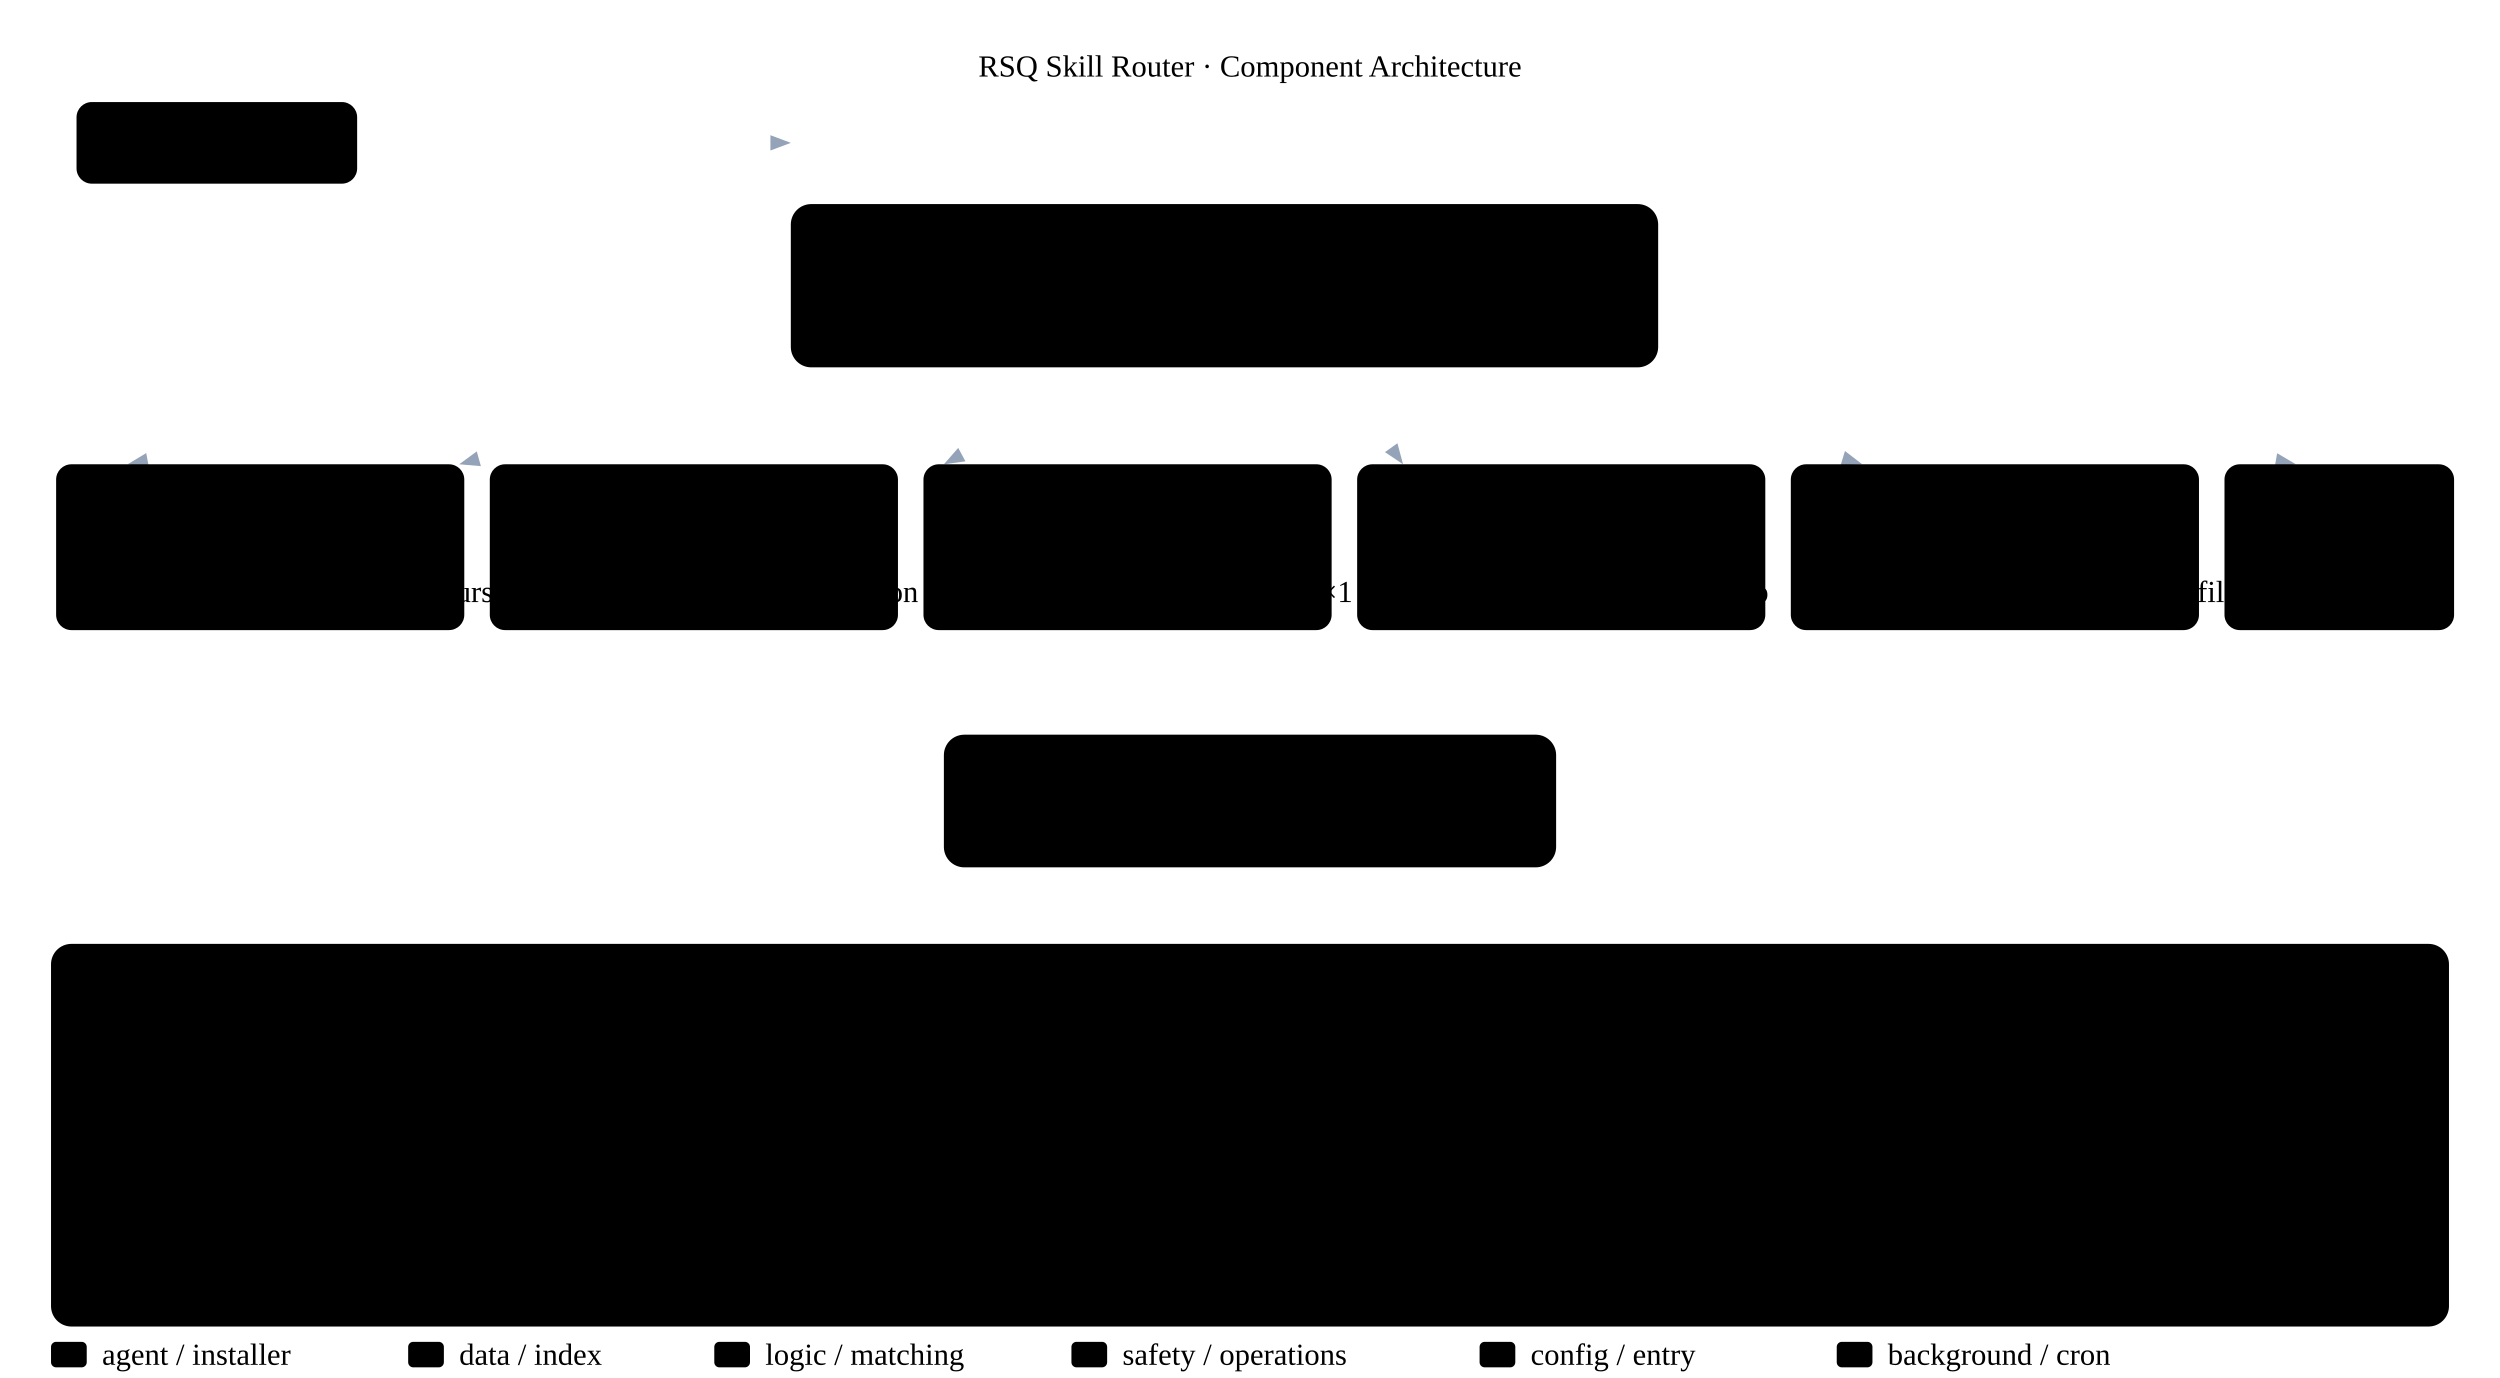
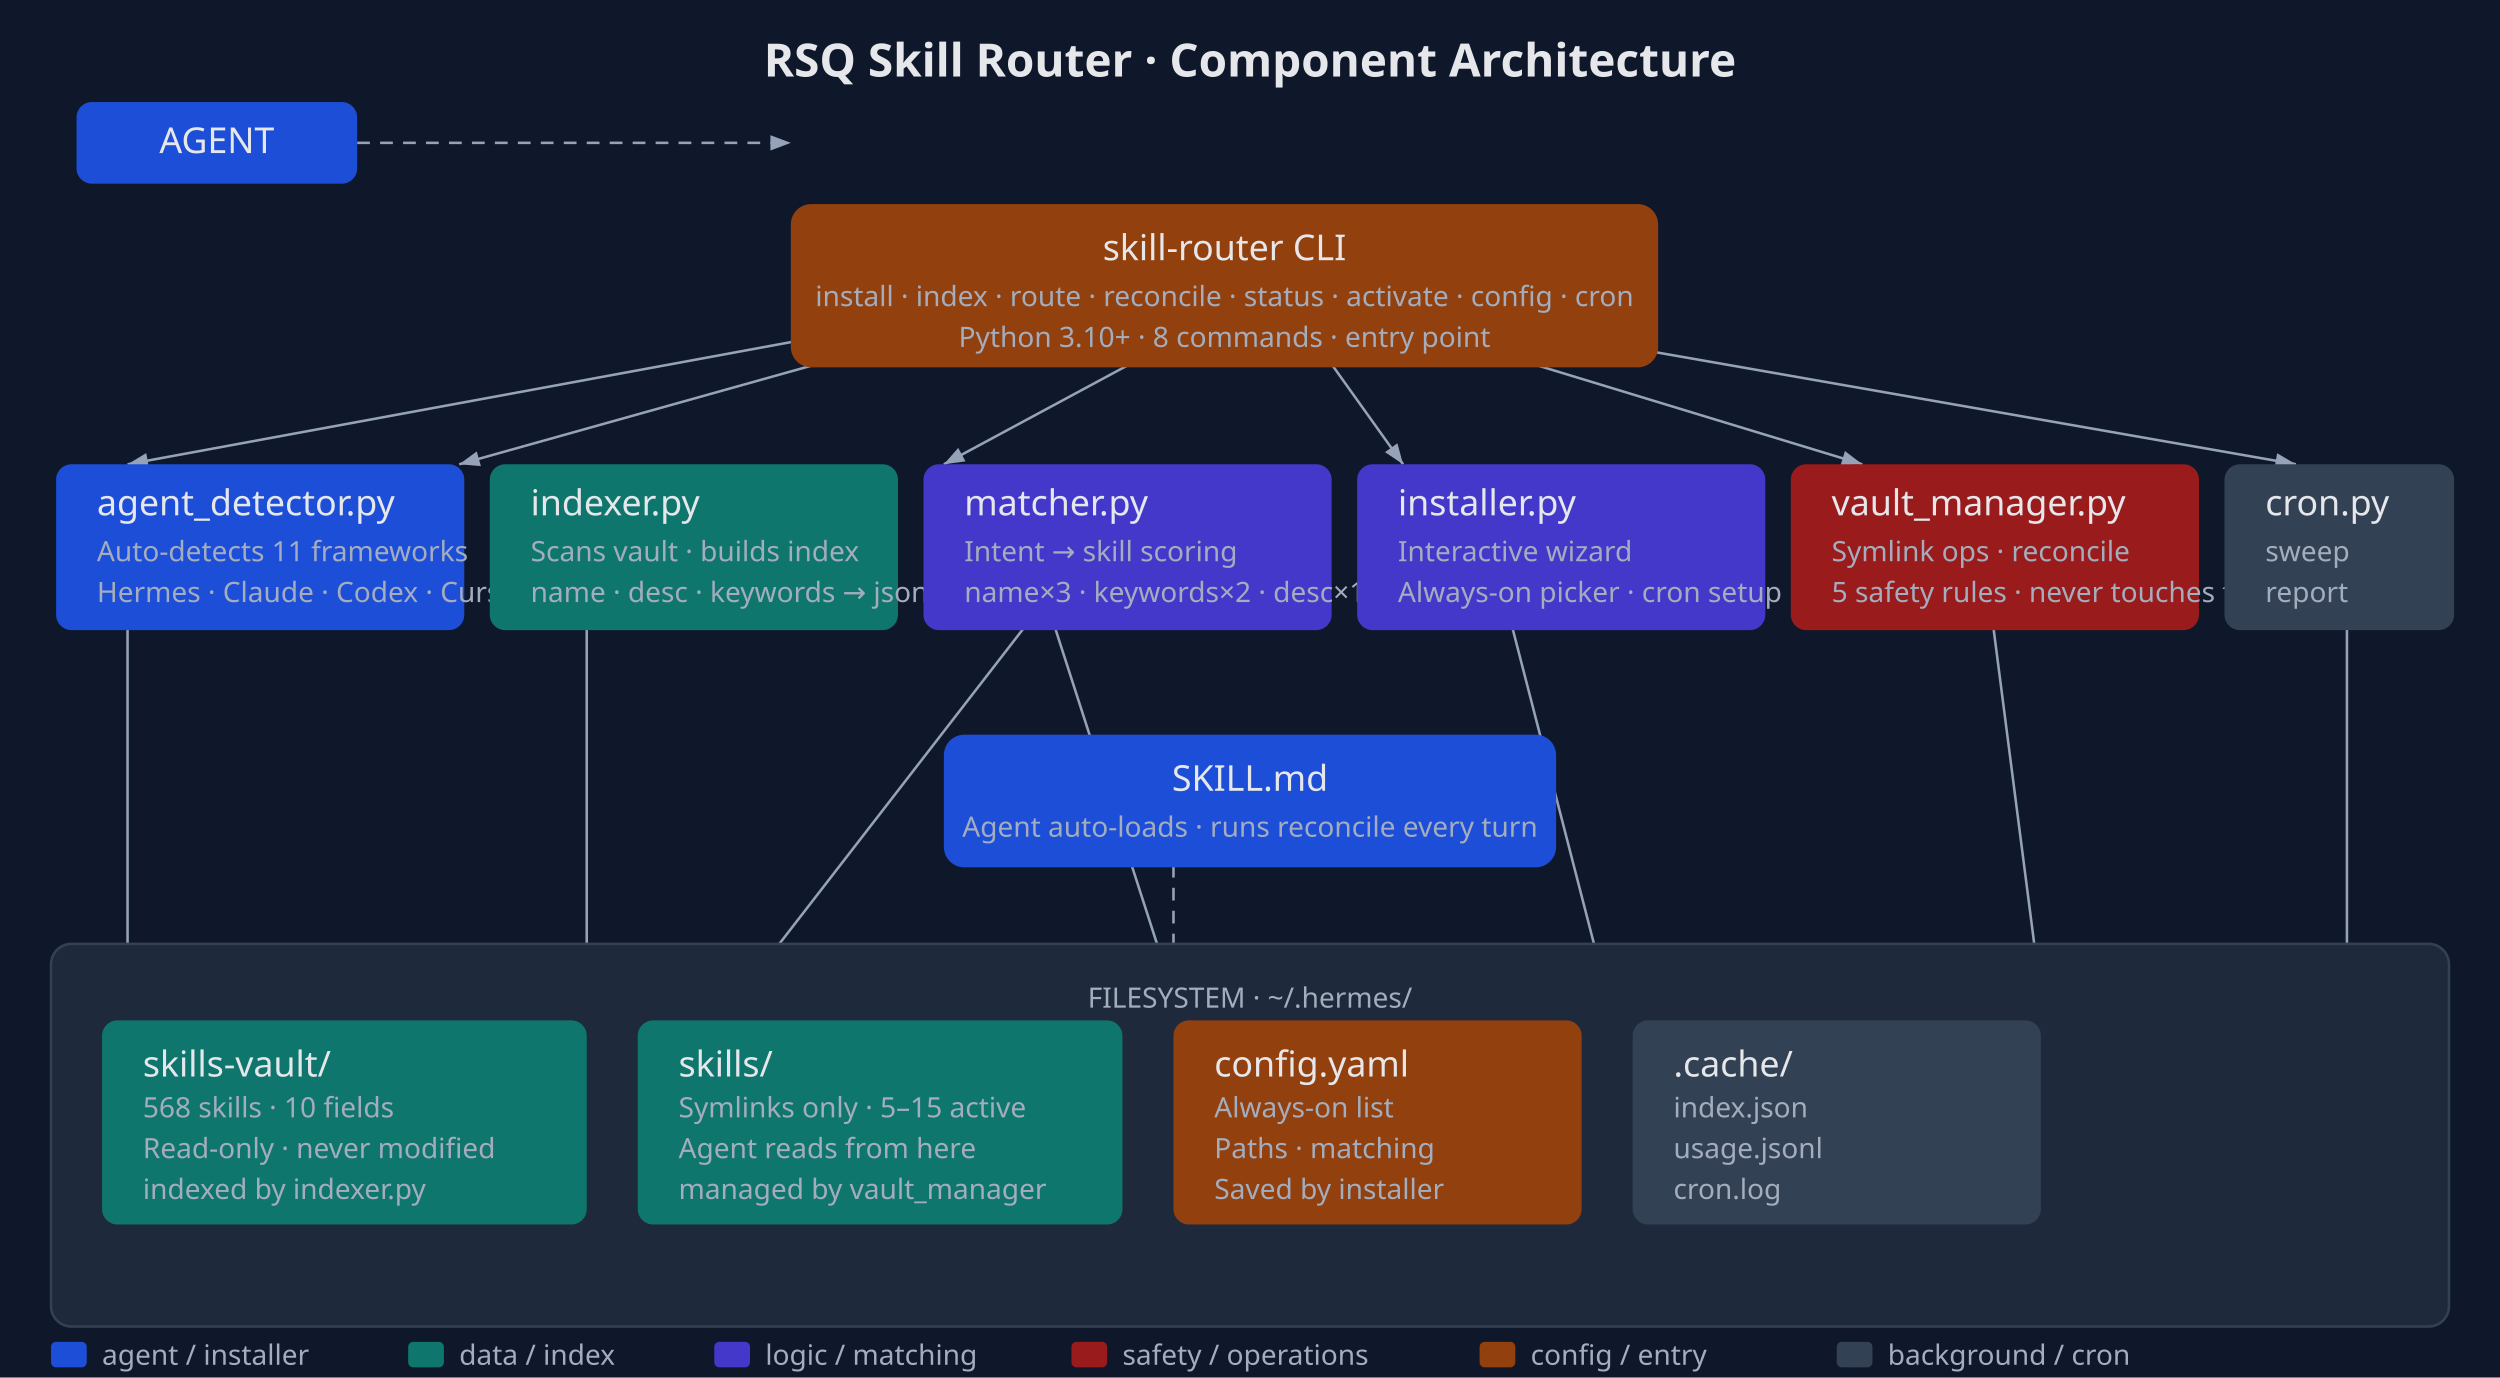
<svg xmlns="http://www.w3.org/2000/svg" viewBox="0 0 980 540">
+   <rect width="980" height="540" fill="#0f172a" />
+   <style>
+     .node.storage { fill: #0f766e; }
+     .node.process { fill: #4338ca; }
+     .node.input { fill: #1d4ed8; }
+     .node.external { fill: #92400e; }
+     .node.neutral { fill: #334155; }
+     .node.risk { fill: #991b1b; }
+     .zone { fill: #1e293b; stroke: #334155; stroke-width: 1; }
+     .edge { stroke: #94a3b8; fill: none; }
+     .label { fill: #e5e7eb; font-family: system-ui, sans-serif; font-size: 14px; }
+     .small { fill: #a3adbd; font-family: system-ui, sans-serif; font-size: 11px; }
+     .title { fill: #e5e7eb; font-family: system-ui, sans-serif; font-size: 18px; font-weight: bold; }
+   </style>
  <defs>
    <marker id="a" markerWidth="8" markerHeight="6" refX="8" refY="3" orient="auto">
      <polygon points="0 0,8 3,0 6" fill="#94a3b8" />
    </marker>
  </defs>
  <path d="M 140,56 L 310,56" class="edge" stroke-dasharray="5,4" marker-end="url(#a)" />
  <path d="M 430,112 L 50,182" class="edge" marker-end="url(#a)" />
  <path d="M 430,112 L 180,182" class="edge" marker-end="url(#a)" />
  <path d="M 500,112 L 370,182" class="edge" marker-end="url(#a)" />
  <path d="M 500,112 L 550,182" class="edge" marker-end="url(#a)" />
  <path d="M 500,112 L 730,182" class="edge" marker-end="url(#a)" />
  <path d="M 500,112 L 900,182" class="edge" marker-end="url(#a)" />
  <path d="M 50,235 L 50,390" class="edge" marker-end="url(#a)" />
  <path d="M 230,235 L 230,390" class="edge" marker-end="url(#a)" />
  <path d="M 410,235 L 290,390" class="edge" marker-end="url(#a)" />
  <path d="M 410,235 L 460,390" class="edge" marker-end="url(#a)" />
  <path d="M 590,235 L 630,390" class="edge" marker-end="url(#a)" />
  <path d="M 780,235 L 800,390" class="edge" marker-end="url(#a)" />
  <path d="M 920,235 L 920,390" class="edge" marker-end="url(#a)" />
  <path d="M 460,330 L 460,388" class="edge" stroke-dasharray="5,4" marker-end="url(#a)" />
  <text x="490" y="30" text-anchor="middle" class="title">RSQ Skill Router · Component Architecture</text>
  <rect x="30" y="40" width="110" height="32" rx="6" class="node input" />
  <text x="85" y="60" text-anchor="middle" class="label">AGENT</text>
  <rect x="310" y="80" width="340" height="64" rx="8" class="node external" />
  <text x="480" y="102" text-anchor="middle" class="label">skill-router CLI</text>
  <text x="480" y="120" text-anchor="middle" class="small">install · index · route · reconcile · status · activate · config · cron</text>
  <text x="480" y="136" text-anchor="middle" class="small">Python 3.10+ · 8 commands · entry point</text>
  <rect x="22" y="182" width="160" height="65" rx="6" class="node input" />
  <text x="38" y="202" class="label">agent_detector.py</text>
  <text x="38" y="220" class="small">Auto-detects 11 frameworks</text>
  <text x="38" y="236" class="small">Hermes · Claude · Codex · Cursor…</text>
  <rect x="192" y="182" width="160" height="65" rx="6" class="node storage" />
  <text x="208" y="202" class="label">indexer.py</text>
  <text x="208" y="220" class="small">Scans vault · builds index</text>
  <text x="208" y="236" class="small">name · desc · keywords → json</text>
  <rect x="362" y="182" width="160" height="65" rx="6" class="node process" />
  <text x="378" y="202" class="label">matcher.py</text>
  <text x="378" y="220" class="small">Intent → skill scoring</text>
  <text x="378" y="236" class="small">name×3 · keywords×2 · desc×1</text>
  <rect x="532" y="182" width="160" height="65" rx="6" class="node process" />
  <text x="548" y="202" class="label">installer.py</text>
  <text x="548" y="220" class="small">Interactive wizard</text>
  <text x="548" y="236" class="small">Always-on picker · cron setup</text>
  <rect x="702" y="182" width="160" height="65" rx="6" class="node risk" />
  <text x="718" y="202" class="label">vault_manager.py</text>
  <text x="718" y="220" class="small">Symlink ops · reconcile</text>
  <text x="718" y="236" class="small">5 safety rules · never touches files</text>
  <rect x="872" y="182" width="90" height="65" rx="6" class="node neutral" />
  <text x="888" y="202" class="label">cron.py</text>
  <text x="888" y="220" class="small">sweep</text>
  <text x="888" y="236" class="small">report</text>
  <rect x="370" y="288" width="240" height="52" rx="8" class="node input" />
  <text x="490" y="310" text-anchor="middle" class="label">SKILL.md</text>
  <text x="490" y="328" text-anchor="middle" class="small">Agent auto-loads · runs reconcile every turn</text>
  <rect x="20" y="370" width="940" height="150" rx="8" class="zone" />
  <rect x="40" y="400" width="190" height="80" rx="6" class="node storage" />
  <text x="56" y="422" class="label">skills-vault/</text>
  <text x="56" y="438" class="small">568 skills · 10 fields</text>
  <text x="56" y="454" class="small">Read-only · never modified</text>
  <text x="56" y="470" class="small">indexed by indexer.py</text>
  <rect x="250" y="400" width="190" height="80" rx="6" class="node storage" />
  <text x="266" y="422" class="label">skills/</text>
  <text x="266" y="438" class="small">Symlinks only · 5–15 active</text>
  <text x="266" y="454" class="small">Agent reads from here</text>
  <text x="266" y="470" class="small">managed by vault_manager</text>
  <rect x="460" y="400" width="160" height="80" rx="6" class="node external" />
  <text x="476" y="422" class="label">config.yaml</text>
  <text x="476" y="438" class="small">Always-on list</text>
  <text x="476" y="454" class="small">Paths · matching</text>
  <text x="476" y="470" class="small">Saved by installer</text>
  <rect x="640" y="400" width="160" height="80" rx="6" class="node neutral" />
  <text x="656" y="422" class="label">.cache/</text>
  <text x="656" y="438" class="small">index.json</text>
  <text x="656" y="454" class="small">usage.jsonl</text>
  <text x="656" y="470" class="small">cron.log</text>
  <text x="490" y="395" text-anchor="middle" class="small">FILESYSTEM · ~/.hermes/</text>
  <rect x="20" y="526" width="14" height="10" rx="2" class="node input" />
  <text x="40" y="535" class="small">agent / installer</text>
  <rect x="160" y="526" width="14" height="10" rx="2" class="node storage" />
  <text x="180" y="535" class="small">data / index</text>
  <rect x="280" y="526" width="14" height="10" rx="2" class="node process" />
  <text x="300" y="535" class="small">logic / matching</text>
  <rect x="420" y="526" width="14" height="10" rx="2" class="node risk" />
  <text x="440" y="535" class="small">safety / operations</text>
  <rect x="580" y="526" width="14" height="10" rx="2" class="node external" />
  <text x="600" y="535" class="small">config / entry</text>
  <rect x="720" y="526" width="14" height="10" rx="2" class="node neutral" />
  <text x="740" y="535" class="small">background / cron</text>
</svg>
